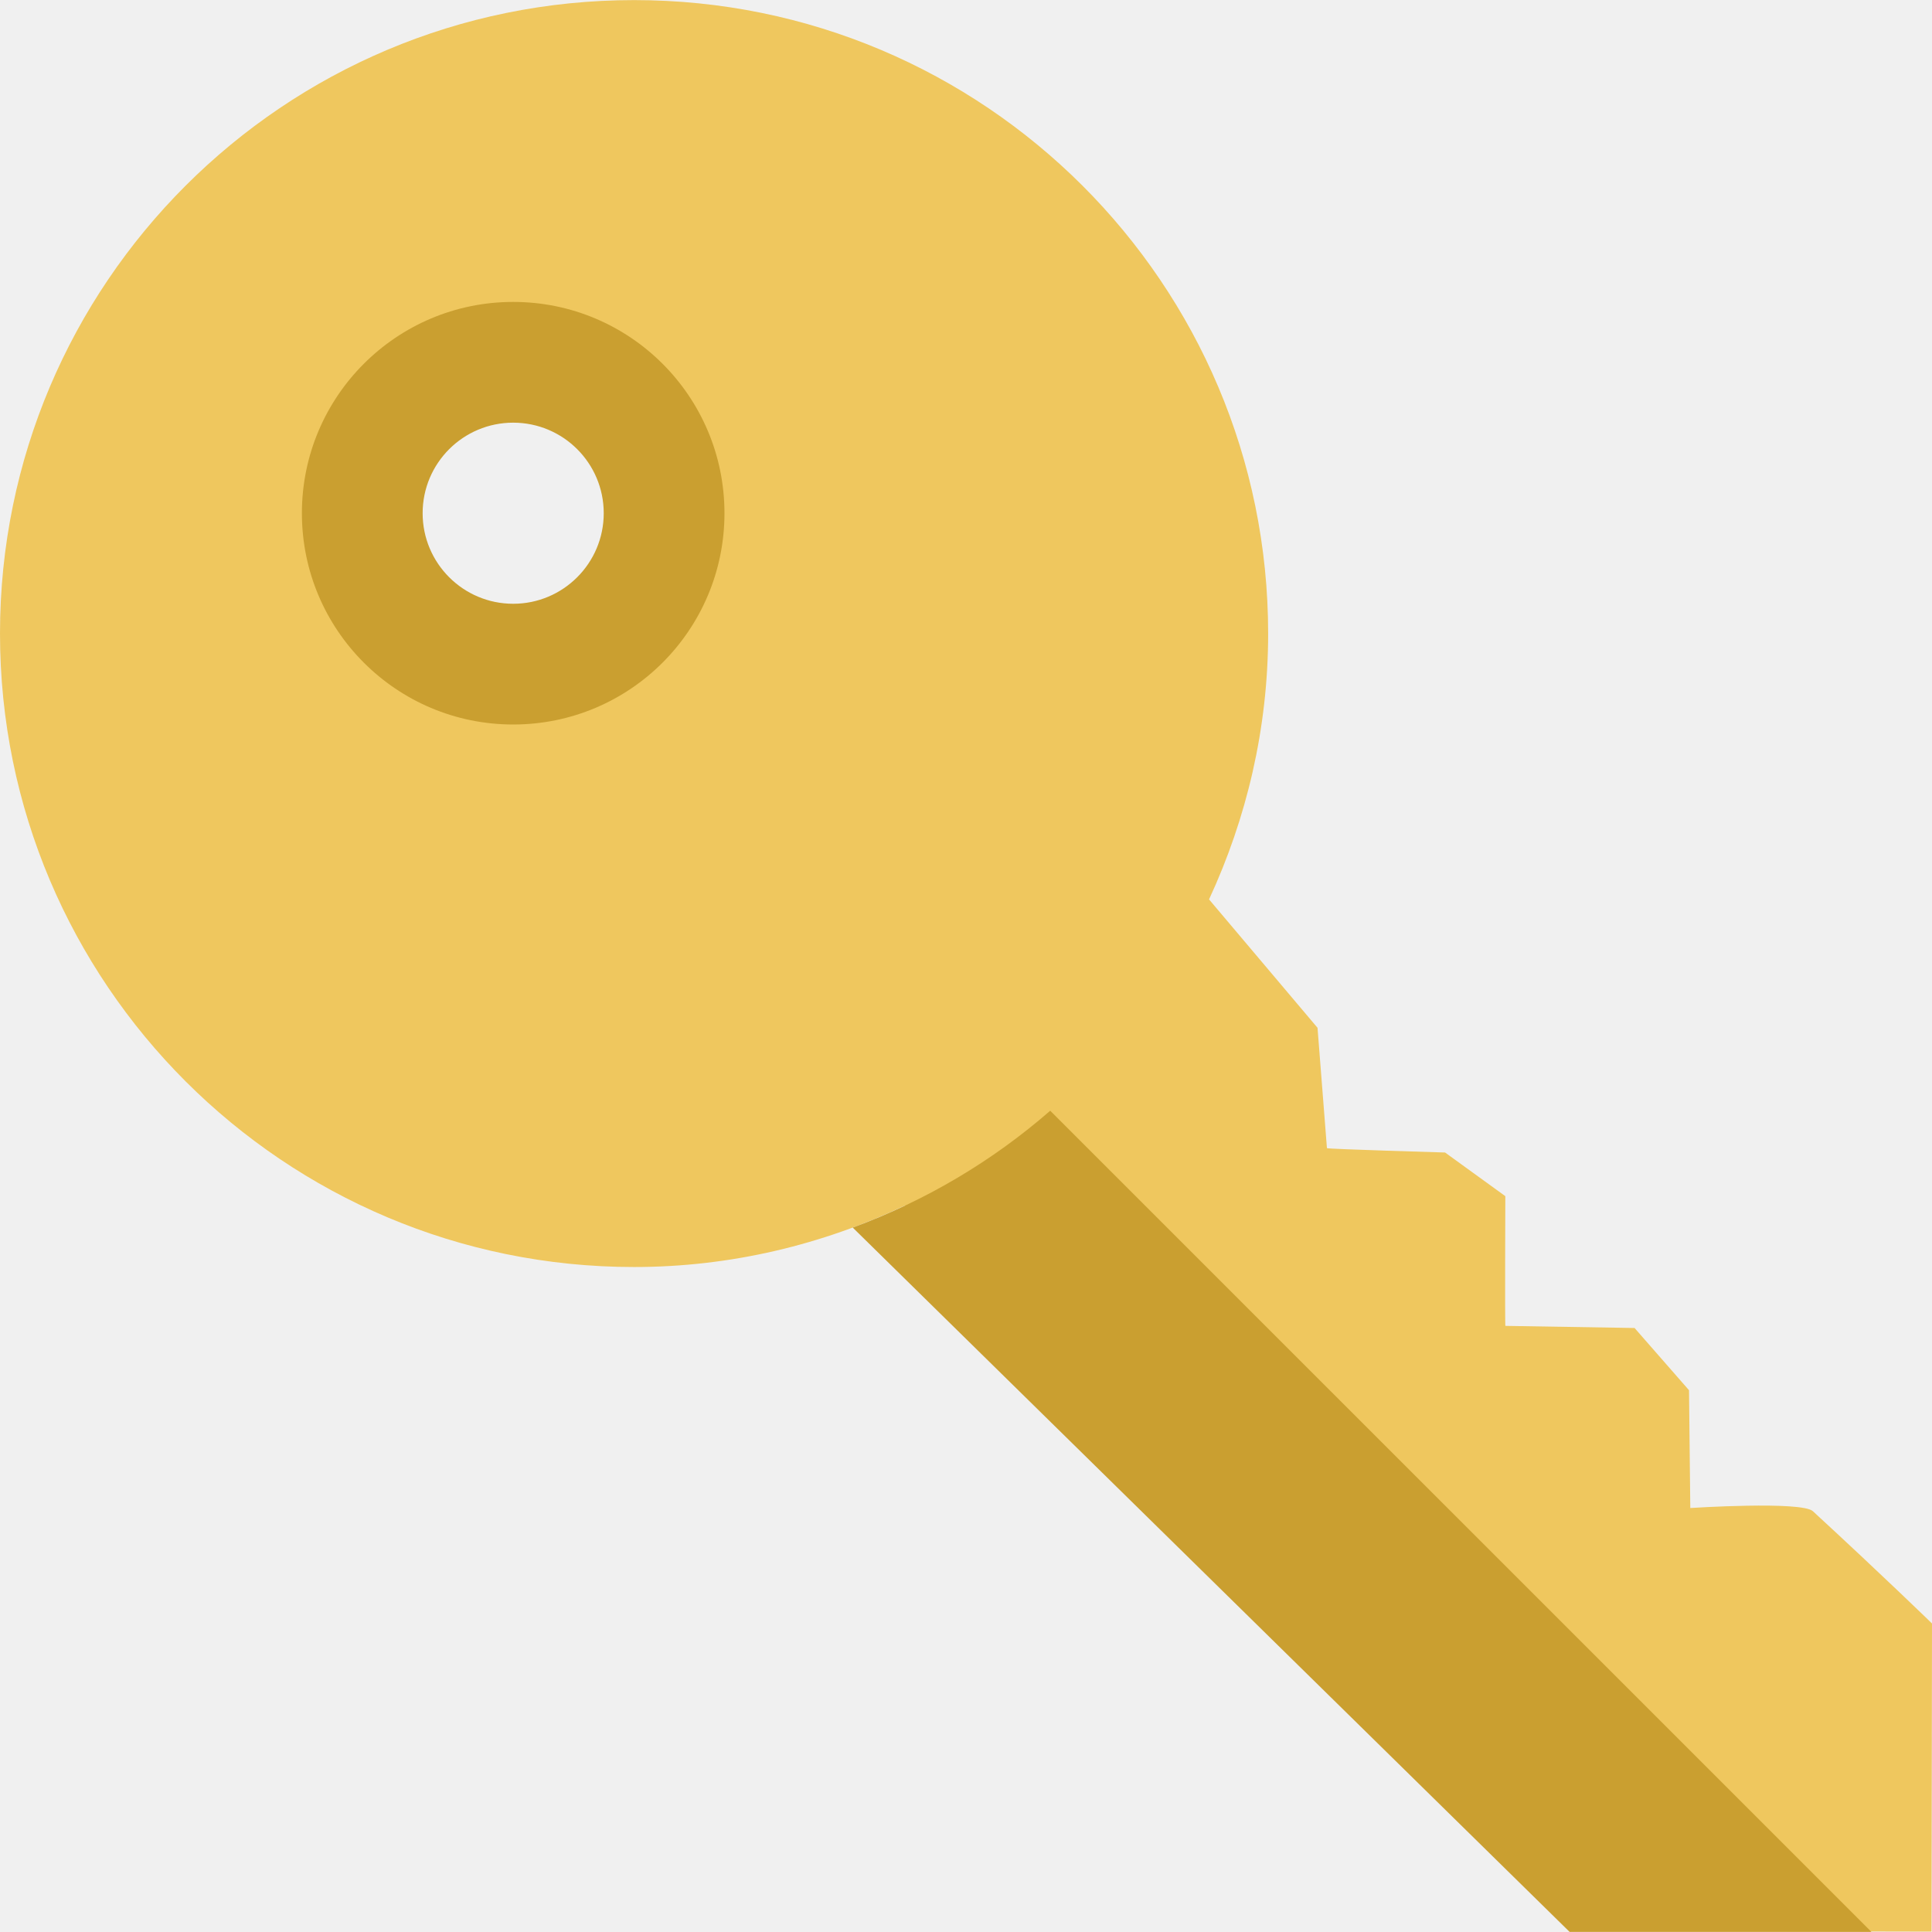
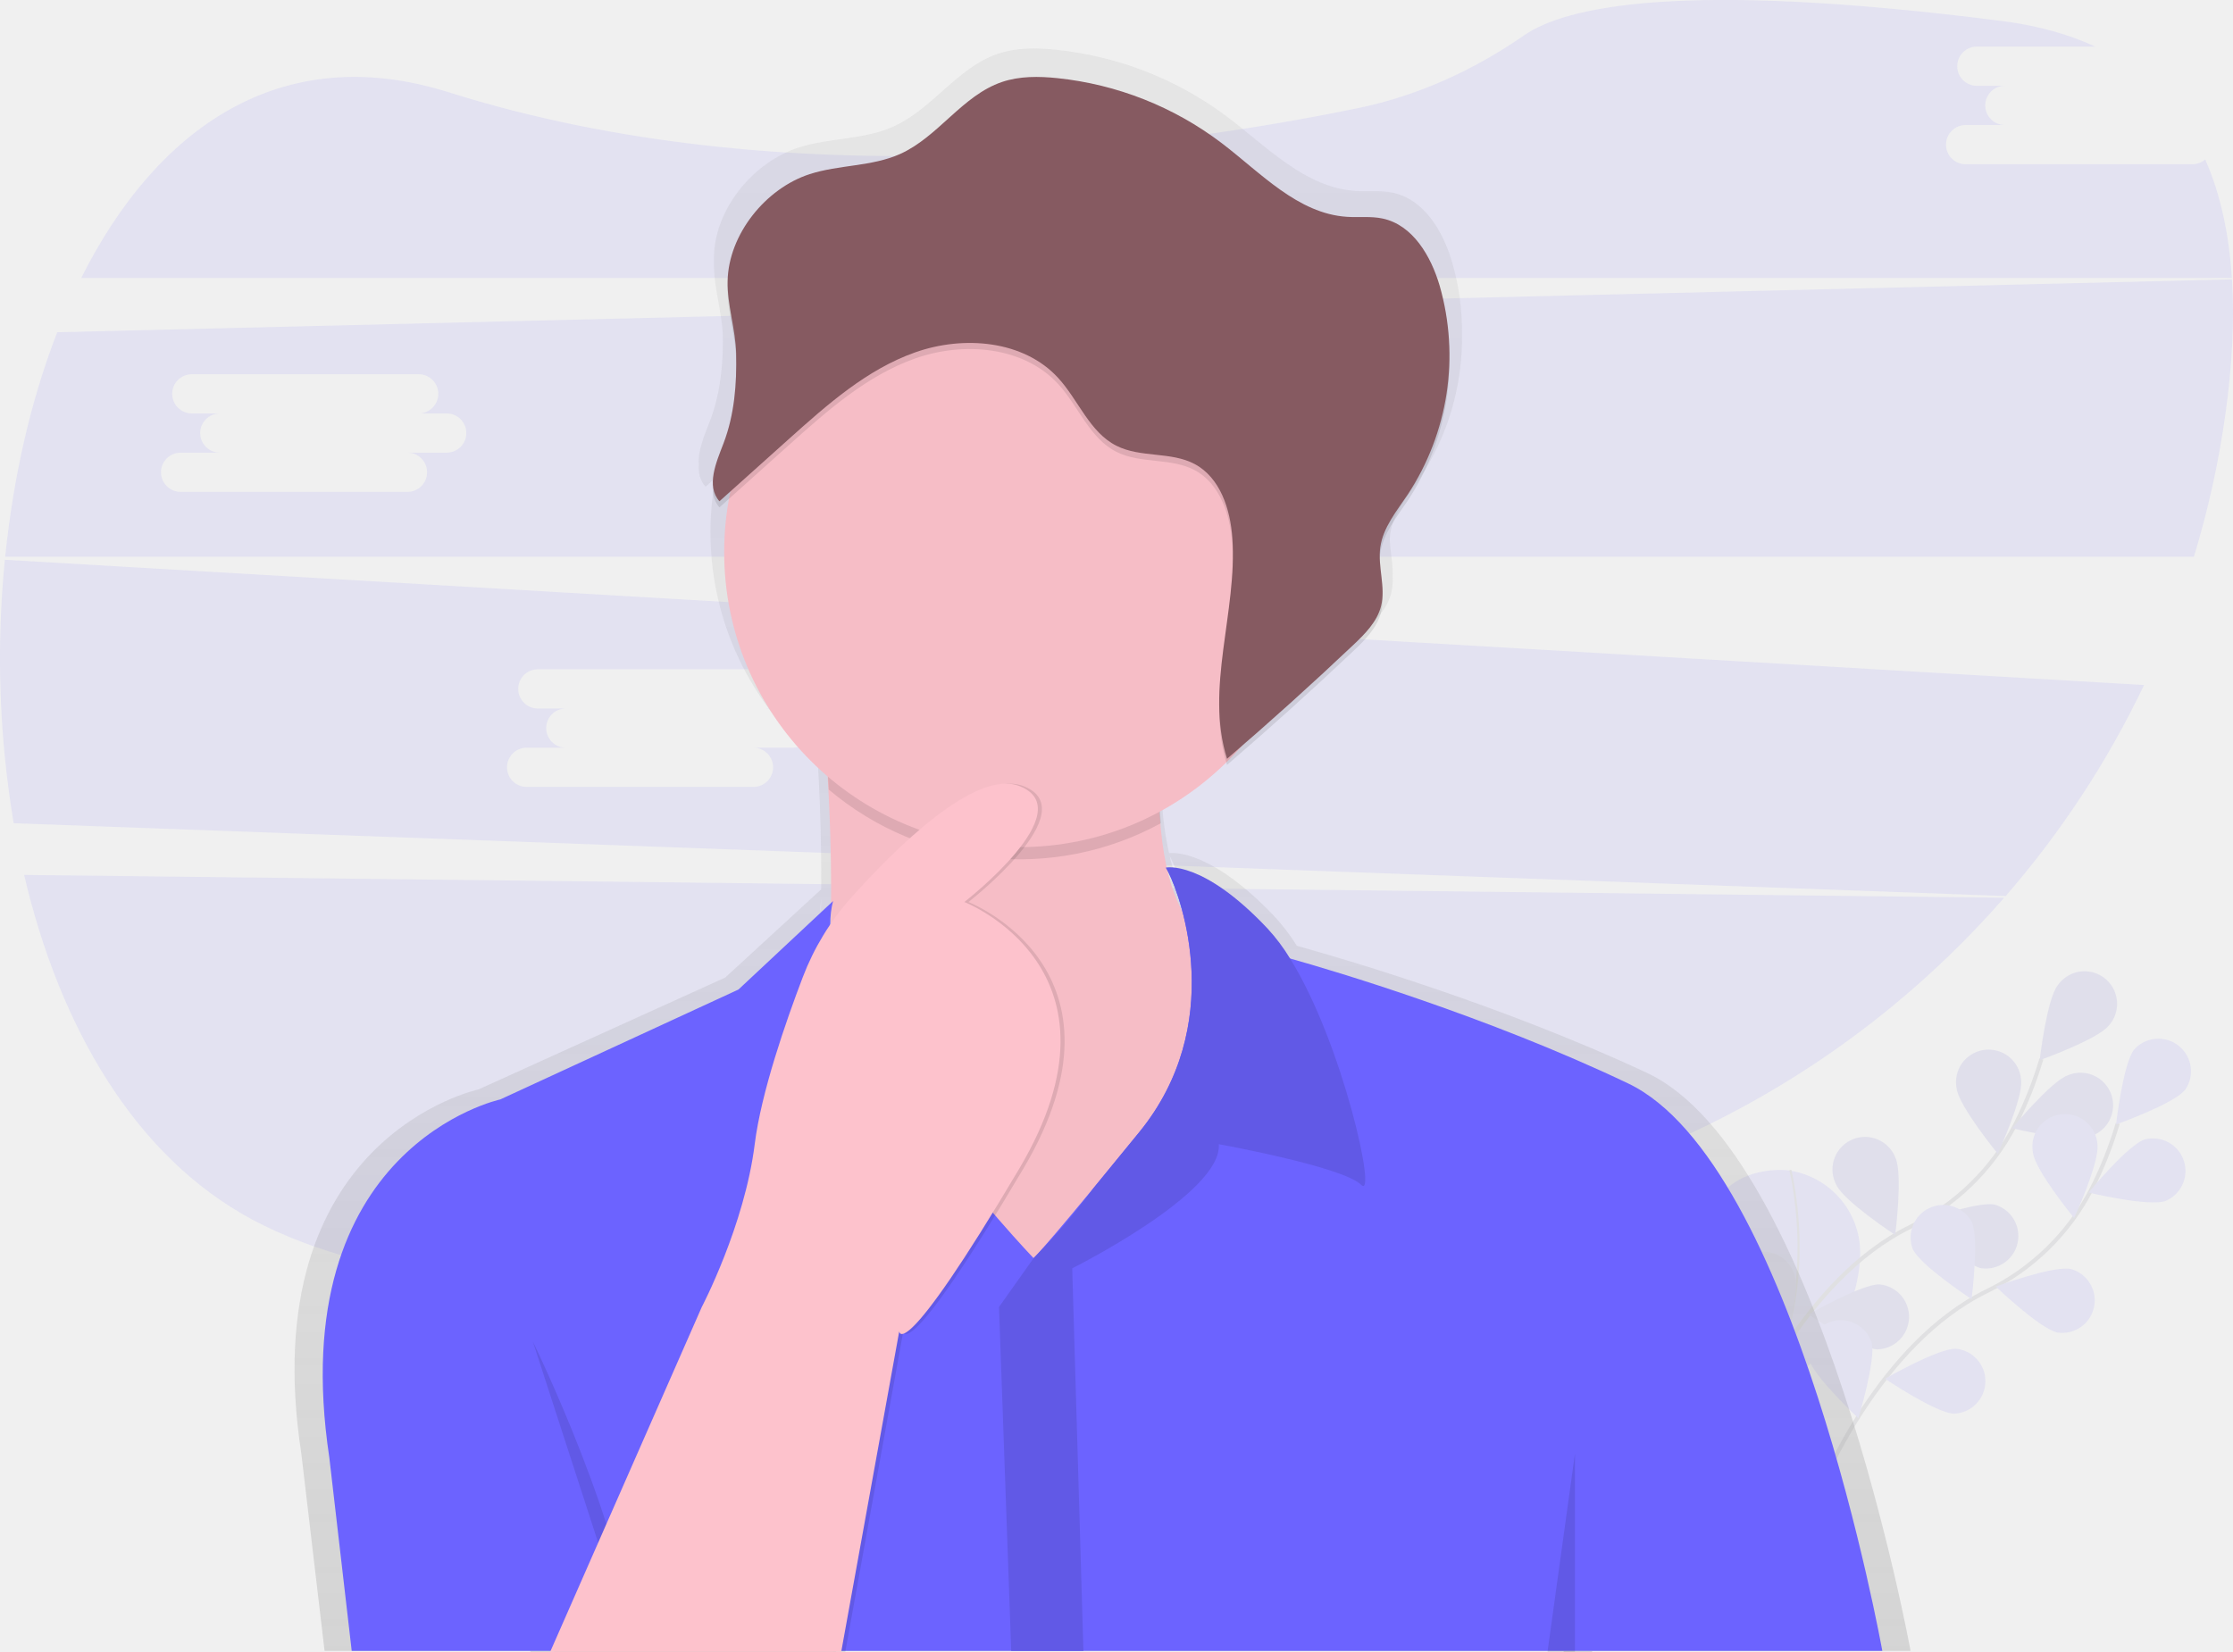
- <svg xmlns="http://www.w3.org/2000/svg" version="1.1" id="Layer_1" x="0px" y="0px" viewBox="0 0 280.062 280.062" style="enable-background:new 0 0 280.062 280.062;" xml:space="preserve">
-   <g>
-     <path style="fill:#EFC75E;" d="M262.797,219.065c-1.636-1.505-17.773-0.464-17.773-0.464l-0.184-17.073l-7.893-9.022l-18.709-0.306   l-0.018-0.026l0,0c-0.079,0.254-0.009-18.779-0.009-18.779l-8.733-6.327c0,0-16.985-0.499-17.125-0.63l-1.365-17.449   l-15.725-18.613c5.434-11.726,8.567-24.756,8.567-38.539c0-50.711-41.147-91.823-91.901-91.823C41.147,0.004,0,41.116,0,91.827   c0,50.72,41.147,91.84,91.91,91.84c14.08,0,27.373-3.264,39.3-8.926L235.739,279.9c0,0,44.253,0.122,44.253,0.105l0.07-44.664   C280.062,235.341,273.114,228.568,262.797,219.065z M74.374,96.378c-12.032,0-21.781-9.81-21.781-21.912   s9.748-21.921,21.781-21.921s21.79,9.818,21.79,21.921S86.406,96.378,74.374,96.378z" />
-     <path style="fill:#CA9F30;" d="M74.391,43.767c-16.915,0-30.628,13.713-30.628,30.628s13.713,30.628,30.628,30.628   c16.924,0,30.628-13.713,30.628-30.628S91.315,43.767,74.391,43.767z M74.391,87.522c-7.246,0-13.126-5.881-13.126-13.126   c0-7.254,5.881-13.126,13.126-13.126c7.246,0,13.126,5.872,13.126,13.126C87.517,81.641,81.637,87.522,74.391,87.522z" />
-     <path style="fill:#CA9F30;" d="M152.239,161.011c-8.357,7.281-18.027,13.03-28.624,16.942l103.916,102.096h43.754L152.239,161.011z   " />
+ <svg xmlns="http://www.w3.org/2000/svg" id="fafd2220-3b39-4538-bdd8-5627e33a2e32" data-name="Layer 1" width="1097.1" height="811.81" viewBox="0 0 1097.1 811.81">
+   <defs>
+     <linearGradient id="1c2fe1a5-71ac-4c34-8a58-b17380e220b9" x1="593.13" y1="855.9" x2="593.13" y2="67.88" gradientUnits="userSpaceOnUse">
+       <stop offset="0" stop-color="gray" stop-opacity="0.25" />
+       <stop offset="0.54" stop-color="gray" stop-opacity="0.12" />
+       <stop offset="1" stop-color="gray" stop-opacity="0.1" />
+     </linearGradient>
+   </defs>
+   <g opacity="0.1">
+     <path d="M929.91,619.25S851.59,609.08,910,735.84c0,0,53.23-22.81,55.35-74.26a40.94,40.94,0,0,0-34.33-42.17Z" transform="translate(-51.45 -44.1)" fill="#6c63ff" />
+     <path d="M931.06,619.06s17.73,70.68-21,116.79" transform="translate(-51.45 -44.1)" fill="none" stroke="#535461" stroke-miterlimit="10" />
+     <path d="M909,742.38s28.2-69.5,80.86-95.28A113.65,113.65,0,0,0,1041.47,597a191.13,191.13,0,0,0,12.93-32.47" transform="translate(-51.45 -44.1)" fill="none" stroke="#535461" stroke-miterlimit="10" stroke-width="2" />
+     <path d="M1087.49,548.1c-5.49,6.9-33.9,17-33.9,17s3.42-30,8.91-36.85a16,16,0,1,1,25,19.88Z" transform="translate(-51.45 -44.1)" fill="#6c63ff" />
+     <path d="M1077.74,602.75c-8.36,2.81-37.68-4.18-37.68-4.18s19.15-23.28,27.51-26.09a16,16,0,1,1,10.17,30.27Z" transform="translate(-51.45 -44.1)" fill="#6c63ff" />
+     <path d="M1024.88,667.36c-8.63-1.79-30.42-22.63-30.42-22.63s28.28-10.43,36.92-8.64a16,16,0,0,1-6.5,31.26Z" transform="translate(-51.45 -44.1)" fill="#6c63ff" />
+     <path d="M973.88,707.24c-8.81-.31-33.81-17.16-33.81-17.16S966.19,675,975,675.32a16,16,0,0,1-1.12,31.91Z" transform="translate(-51.45 -44.1)" fill="#6c63ff" />
+     <path d="M1012.76,579c1.13,8.75,20.22,32.07,20.22,32.07s12.57-27.4,11.45-36.15a16,16,0,1,0-31.67,4.08Z" transform="translate(-51.45 -44.1)" fill="#6c63ff" />
+     <path d="M953.7,626.44c3.69,8,28.89,24.55,28.89,24.55s3.8-29.91.11-37.91a16,16,0,1,0-29,13.37Z" transform="translate(-51.45 -44.1)" fill="#6c63ff" />
+     <path d="M902.62,680.38c2.28,8.52,24.33,29.08,24.33,29.08s8.8-28.83,6.51-37.35a16,16,0,1,0-30.84,8.27Z" transform="translate(-51.45 -44.1)" fill="#6c63ff" />
+     <path d="M1087.49,548.1c-5.49,6.9-33.9,17-33.9,17s3.42-30,8.91-36.85a16,16,0,1,1,25,19.88Z" transform="translate(-51.45 -44.1)" opacity="0.25" />
+     <path d="M1077.74,602.75c-8.36,2.81-37.68-4.18-37.68-4.18s19.15-23.28,27.51-26.09a16,16,0,1,1,10.17,30.27Z" transform="translate(-51.45 -44.1)" opacity="0.25" />
+     <path d="M1024.88,667.36c-8.63-1.79-30.42-22.63-30.42-22.63s28.28-10.43,36.92-8.64a16,16,0,0,1-6.5,31.26Z" transform="translate(-51.45 -44.1)" opacity="0.25" />
+     <path d="M973.88,707.24c-8.81-.31-33.81-17.16-33.81-17.16S966.19,675,975,675.32a16,16,0,0,1-1.12,31.91Z" transform="translate(-51.45 -44.1)" opacity="0.25" />
+     <path d="M1012.76,579c1.13,8.75,20.22,32.07,20.22,32.07s12.57-27.4,11.45-36.15a16,16,0,1,0-31.67,4.08Z" transform="translate(-51.45 -44.1)" opacity="0.25" />
+     <path d="M953.7,626.44c3.69,8,28.89,24.55,28.89,24.55s3.8-29.91.11-37.91a16,16,0,1,0-29,13.37Z" transform="translate(-51.45 -44.1)" opacity="0.25" />
+     <path d="M902.62,680.38c2.28,8.52,24.33,29.08,24.33,29.08s8.8-28.83,6.51-37.35a16,16,0,1,0-30.84,8.27Z" transform="translate(-51.45 -44.1)" opacity="0.25" />
+     <path d="M946.56,774s28.2-69.5,80.86-95.28A113.65,113.65,0,0,0,1079,628.61a191.13,191.13,0,0,0,12.93-32.47" transform="translate(-51.45 -44.1)" fill="none" stroke="#535461" stroke-miterlimit="10" stroke-width="2" />
+     <path d="M1125,579.7c-5.49,6.9-33.9,17-33.9,17s3.42-30,8.91-36.85a16,16,0,0,1,25,19.88Z" transform="translate(-51.45 -44.1)" fill="#6c63ff" />
+     <path d="M1115.27,634.35c-8.36,2.81-37.68-4.18-37.68-4.18s19.15-23.28,27.51-26.09a16,16,0,0,1,10.17,30.27Z" transform="translate(-51.45 -44.1)" fill="#6c63ff" />
+     <path d="M1062.41,699c-8.63-1.79-30.42-22.63-30.42-22.63s28.28-10.43,36.92-8.64a16,16,0,0,1-6.5,31.26Z" transform="translate(-51.45 -44.1)" fill="#6c63ff" />
+     <path d="M1011.4,738.83c-8.81-.31-33.81-17.16-33.81-17.16s26.12-15.06,34.93-14.75a16,16,0,0,1-1.12,31.91Z" transform="translate(-51.45 -44.1)" fill="#6c63ff" />
+     <path d="M1050.28,610.64c1.13,8.75,20.22,32.07,20.22,32.07s12.57-27.4,11.45-36.15a16,16,0,1,0-31.67,4.08Z" transform="translate(-51.45 -44.1)" fill="#6c63ff" />
+     <path d="M991.23,658c3.69,8,28.89,24.55,28.89,24.55s3.8-29.91.11-37.91a16,16,0,0,0-29,13.37Z" transform="translate(-51.45 -44.1)" fill="#6c63ff" />
+     <path d="M940.15,712c2.28,8.52,24.33,29.08,24.33,29.08s8.8-28.83,6.51-37.35A16,16,0,0,0,940.15,712Z" transform="translate(-51.45 -44.1)" fill="#6c63ff" />
  </g>
-   <g>
- </g>
-   <g>
- </g>
-   <g>
- </g>
-   <g>
- </g>
-   <g>
- </g>
-   <g>
- </g>
-   <g>
- </g>
-   <g>
- </g>
-   <g>
- </g>
-   <g>
- </g>
-   <g>
- </g>
-   <g>
- </g>
-   <g>
- </g>
-   <g>
- </g>
-   <g>
- </g>
+   <path d="M63.3,474.07c17.36,74.2,54.11,138.34,112.19,169.43,120.7,64.61,392.91,31.29,596.07-7A465.21,465.21,0,0,0,1036.09,485.3Z" transform="translate(-51.45 -44.1)" fill="#6c63ff" opacity="0.1" />
+   <path d="M1128.65,124.81H1017.18a9.63,9.63,0,1,1,0-19.27h19.27a9.63,9.63,0,0,1,0-19.27h-13.76a9.63,9.63,0,0,1,0-19.27h58.18c-12.91-6-28-10.27-45.38-12.51-158.64-20.38-215.28-6.9-235.26,7-24.65,17.1-52.15,29.68-81.54,35.74C620.8,117.4,437.75,141.7,271.84,89.43c-82.46-26-143.75,17.92-180.48,91.28H1148c-1.38-21.32-5.51-41-13.09-58.24A9.58,9.58,0,0,1,1128.65,124.81Z" transform="translate(-51.45 -44.1)" fill="#6c63ff" opacity="0.1" />
+   <path d="M53.84,319.2a491.06,491.06,0,0,0,4.33,129.46l978.68,35.79a460,460,0,0,0,68-103.7Zm387.08,92.35H421.65a9.63,9.63,0,0,1,0,19.27H310.18a9.63,9.63,0,1,1,0-19.27h19.27a9.63,9.63,0,0,1,0-19.27H315.69a9.63,9.63,0,0,1,0-19.27H427.16a9.63,9.63,0,1,1,0,19.27h13.76a9.63,9.63,0,0,1,0,19.27Z" transform="translate(-51.45 -44.1)" fill="#6c63ff" opacity="0.1" />
+   <path d="M1148.05,181.38l-1068.49,26C66.57,240.79,58,278.56,54,317.71H1129.33a456.46,456.46,0,0,0,15.53-70.33C1148.06,224.37,1149.34,202.11,1148.05,181.38ZM270.92,266.55H251.65a9.63,9.63,0,0,1,0,19.27H140.18a9.63,9.63,0,1,1,0-19.27h19.27a9.63,9.63,0,0,1,0-19.27H145.69a9.63,9.63,0,0,1,0-19.27H257.16a9.63,9.63,0,1,1,0,19.27h13.76a9.63,9.63,0,0,1,0,19.27Z" transform="translate(-51.45 -44.1)" fill="#6c63ff" opacity="0.1" />
+   <path d="M990.13,855.4S945.57,611,860.6,571.34c-72-33.63-149.86-56.3-172-62.45A95.61,95.61,0,0,0,677.19,494c-30.26-31.59-48.44-31-51.38-30.61a153.83,153.83,0,0,1-3-19c-.09-1-.18-1.93-.26-2.92l.26-.13c-.18-1.89-.34-3.84-.48-5.85a150.6,150.6,0,0,0,33.79-24.61c.13.43.24.86.38,1.3q32.71-27.65,64.07-56.8c6-5.61,12.3-11.7,14.34-19.61a28.78,28.78,0,0,0,.75-8.32c.27-6-1.15-12.13-1.39-18.21,0-1,.11-1.93.24-2.88,1.4-9.95,8.32-18.12,14-26.47a124.82,124.82,0,0,0,21.23-71.46,121,121,0,0,0-5-36c-4.43-14.82-13.65-30.39-29-33.63-5.94-1.25-12.11-.47-18.17-.86-25.09-1.6-43.87-22-63.88-36.95a168.61,168.61,0,0,0-83.58-32.44c-9.45-1-19.21-1.07-28.2,1.93-20.19,6.72-32.45,27.47-51.9,36-14.38,6.34-31,5.31-46,10.07-22.33,7.1-41.28,30-41.78,53.53,0,.87,0,1.74,0,2.61,0,.15,0,.3,0,.44-.25,11.89,4,24,4.34,36.17q0,1.65.05,3.31c-.11,13.14-1.68,26.32-6.47,38.67-2.58,6.65-5.9,14.35-5.36,21-.3,4.07.49,7.89,3.32,11l4.83-4.26a146,146,0,0,0-2.43,26.58c0,44.94,20.44,85.18,52.68,112.26q.28,4.49.54,9.62c.76,14.82,1.36,33.41,1.19,53.67l-47.16,43.35-121.24,55s-110.88,23.42-87,179.19l11.4,96.72H312.15l-.23.51H462.17l.09-.51H819.74l-.07.51h14v-.51ZM626.7,465.87a103.92,103.92,0,0,1,7.2,19.8,81.11,81.11,0,0,1-7.77-20.88l.15.27Zm-171.82,20q0,2.86-.1,5.77l-.24.34A49,49,0,0,1,454.88,485.82Z" transform="translate(-51.45 -44.1)" fill="url(#1c2fe1a5-71ac-4c34-8a58-b17380e220b9)" />
+   <path d="M666.25,510.4l-20,191-107,34s-139-26-103-101c25.61-53.35,24.9-148.69,22.36-199.29-1-20.54-2.36-33.71-2.36-33.71s182-159,167-16c-2.9,27.69-3.07,49.34-1.46,66.26C628.54,522.1,666.25,510.4,666.25,510.4Z" transform="translate(-51.45 -44.1)" fill="#fdc2cc" />
+   <path d="M666.25,510.4l-20,191-107,34s-139-26-103-101c25.61-53.35,24.9-148.69,22.36-199.29-1-20.54-2.36-33.71-2.36-33.71s182-159,167-16c-2.9,27.69-3.07,49.34-1.46,66.26C628.54,522.1,666.25,510.4,666.25,510.4Z" transform="translate(-51.45 -44.1)" opacity="0.03" />
+   <path d="M623.25,382.4c-2.9,27.69-3.07,49.34-1.46,66.26a145.07,145.07,0,0,1-163.18-16.55c-1-20.54-2.36-33.71-2.36-33.71S638.25,239.4,623.25,382.4Z" transform="translate(-51.45 -44.1)" opacity="0.1" />
+   <circle cx="500.8" cy="271.31" r="145" fill="#fdc2cc" />
+   <circle cx="500.8" cy="271.31" r="145" opacity="0.03" />
+   <path d="M976.25,855.4h-752l-11-95c-23-153,84-176,84-176l117-54,46.5-43.5c-15,57,98.5,175.5,98.5,175.5l0,0a26.88,26.88,0,0,0,2.07-2.15c3.06-3.34,10.37-11.7,27.49-32.44,6.12-7.43,13.51-16.44,22.41-27.38,42.8-52.6,20.84-114.75,14.28-127.6l-.41-.8c-.25-.46-.44-.83-.59-1.09a0,0,0,0,0,0,0,1.63,1.63,0,0,0-.15-.27,1.59,1.59,0,0,1-.11-.2l55,43s2.11.56,6,1.66c21.4,6,96.58,28.31,166,61.34C933.25,615.4,976.25,855.4,976.25,855.4Z" transform="translate(-51.45 -44.1)" fill="#6c63ff" />
+   <path d="M720.25,626.4c-9-9-70-20-70-20,2,24-72,61-72,61l5.5,188H548.27l-6-169,17-24,0,0,2.07-2.15a330,330,0,0,0,27.49-32.44c6.12-7.43,13.51-16.44,22.41-27.38,42.8-52.6,20.84-114.75,14.28-127.6l-.41-.8c-.24-.47-.43-.83-.59-1.09a0,0,0,0,0,0,0,1.63,1.63,0,0,0-.15-.27,1.59,1.59,0,0,1-.11-.2h0s18-4,50,30a93.75,93.75,0,0,1,11,14.66C711.26,556.85,728.18,634.33,720.25,626.4Z" transform="translate(-51.45 -44.1)" fill="#6c63ff" />
+   <path d="M720.25,626.4c-9-9-70-20-70-20,2,24-72,61-72,61l5.5,188H548.27l-6-169,17-24,0,0,2.07-2.15a330,330,0,0,0,27.49-32.44c6.12-7.43,13.51-16.44,22.41-27.38,42.8-52.6,20.84-114.75,14.28-127.6l-.41-.8c-.24-.47-.43-.83-.59-1.09a0,0,0,0,0,0,0,1.63,1.63,0,0,0-.15-.27,1.59,1.59,0,0,1-.11-.2h0s18-4,50,30a93.75,93.75,0,0,1,11,14.66C711.26,556.85,728.18,634.33,720.25,626.4Z" transform="translate(-51.45 -44.1)" opacity="0.1" />
+   <path d="M313.25,703.4s47,96,49.5,152.5" transform="translate(-51.45 -44.1)" opacity="0.1" />
+   <polygon points="773.8 714.31 760.3 811.81 773.8 811.81 773.8 714.31" opacity="0.1" />
+   <path d="M323.75,855.9l74.5-169.5s21-40,26-80,32-103,32-103,67-85,98-73-27,57-27,57,85,33,27,131-59,80-59,80l-28.5,157.5Z" transform="translate(-51.45 -44.1)" opacity="0.1" />
+   <path d="M321.75,855.9l74.5-169.5s21-40,26-80c3.18-25.43,15.25-60.16,23.62-82.09a125.86,125.86,0,0,1,23.72-39c21.66-24.24,61-63.33,82.66-54.93,31,12-27,57-27,57s85,33,27,131-59,80-59,80l-28.5,157.5Z" transform="translate(-51.45 -44.1)" fill="#fdc2cc" />
+   <circle cx="545.3" cy="189.81" r="3" fill="#fff" opacity="0.15" />
+   <circle cx="531.3" cy="195.81" r="3" fill="#fff" opacity="0.15" />
+   <path d="M449.24,132.68c14.47-4.68,30.53-3.67,44.41-9.89,18.77-8.42,30.6-28.8,50.08-35.4,8.68-2.94,18.1-2.83,27.21-1.89a161.07,161.07,0,0,1,80.66,31.87c19.31,14.69,37.43,34.72,61.64,36.29,5.85.38,11.8-.39,17.53.84,14.84,3.18,23.73,18.47,28,33A124.26,124.26,0,0,1,743.11,290.1c-5.48,8.2-12.16,16.23-13.51,26-1.32,9.58,2.76,19.51.38,28.89-2,7.77-8,13.75-13.84,19.26Q685.89,392.86,654.31,420c-10.94-34.76,5.11-72.19,2.61-108.54-1-14.16-6-29.62-18.49-36.3-11.69-6.24-26.63-3-38.46-9-13.2-6.65-18.62-22.4-28.6-33.3-17-18.6-46.51-21-70.28-12.6s-43.2,25.68-62,42.53l-34.17,30.65c-6.67-7.52-1.61-19.06,2-28.46,5.38-14.09,6.56-29.28,6.2-44.24-.29-12-4.43-23.85-4.19-35.53C409.41,162.17,427.69,139.65,449.24,132.68Z" transform="translate(-51.45 -44.1)" opacity="0.1" />
+   <path d="M449.24,129.68c14.47-4.68,30.53-3.67,44.41-9.89,18.77-8.42,30.6-28.8,50.08-35.4,8.68-2.94,18.1-2.83,27.21-1.89a161.07,161.07,0,0,1,80.66,31.87c19.31,14.69,37.43,34.72,61.64,36.29,5.85.38,11.8-.39,17.53.84,14.84,3.18,23.73,18.47,28,33A124.26,124.26,0,0,1,743.11,287.1c-5.48,8.2-12.16,16.23-13.51,26-1.32,9.58,2.76,19.51.38,28.89-2,7.77-8,13.75-13.84,19.26Q685.89,389.86,654.31,417c-10.94-34.76,5.11-72.19,2.61-108.54-1-14.16-6-29.62-18.49-36.3-11.69-6.24-26.63-3-38.46-9-13.2-6.65-18.62-22.4-28.6-33.3-17-18.6-46.51-21-70.28-12.6s-43.2,25.68-62,42.53l-34.17,30.65c-6.67-7.52-1.61-19.06,2-28.46,5.38-14.09,6.56-29.28,6.2-44.24-.29-12-4.43-23.85-4.19-35.53C409.41,159.17,427.69,136.65,449.24,129.68Z" transform="translate(-51.45 -44.1)" fill="#865a61" />
</svg>
